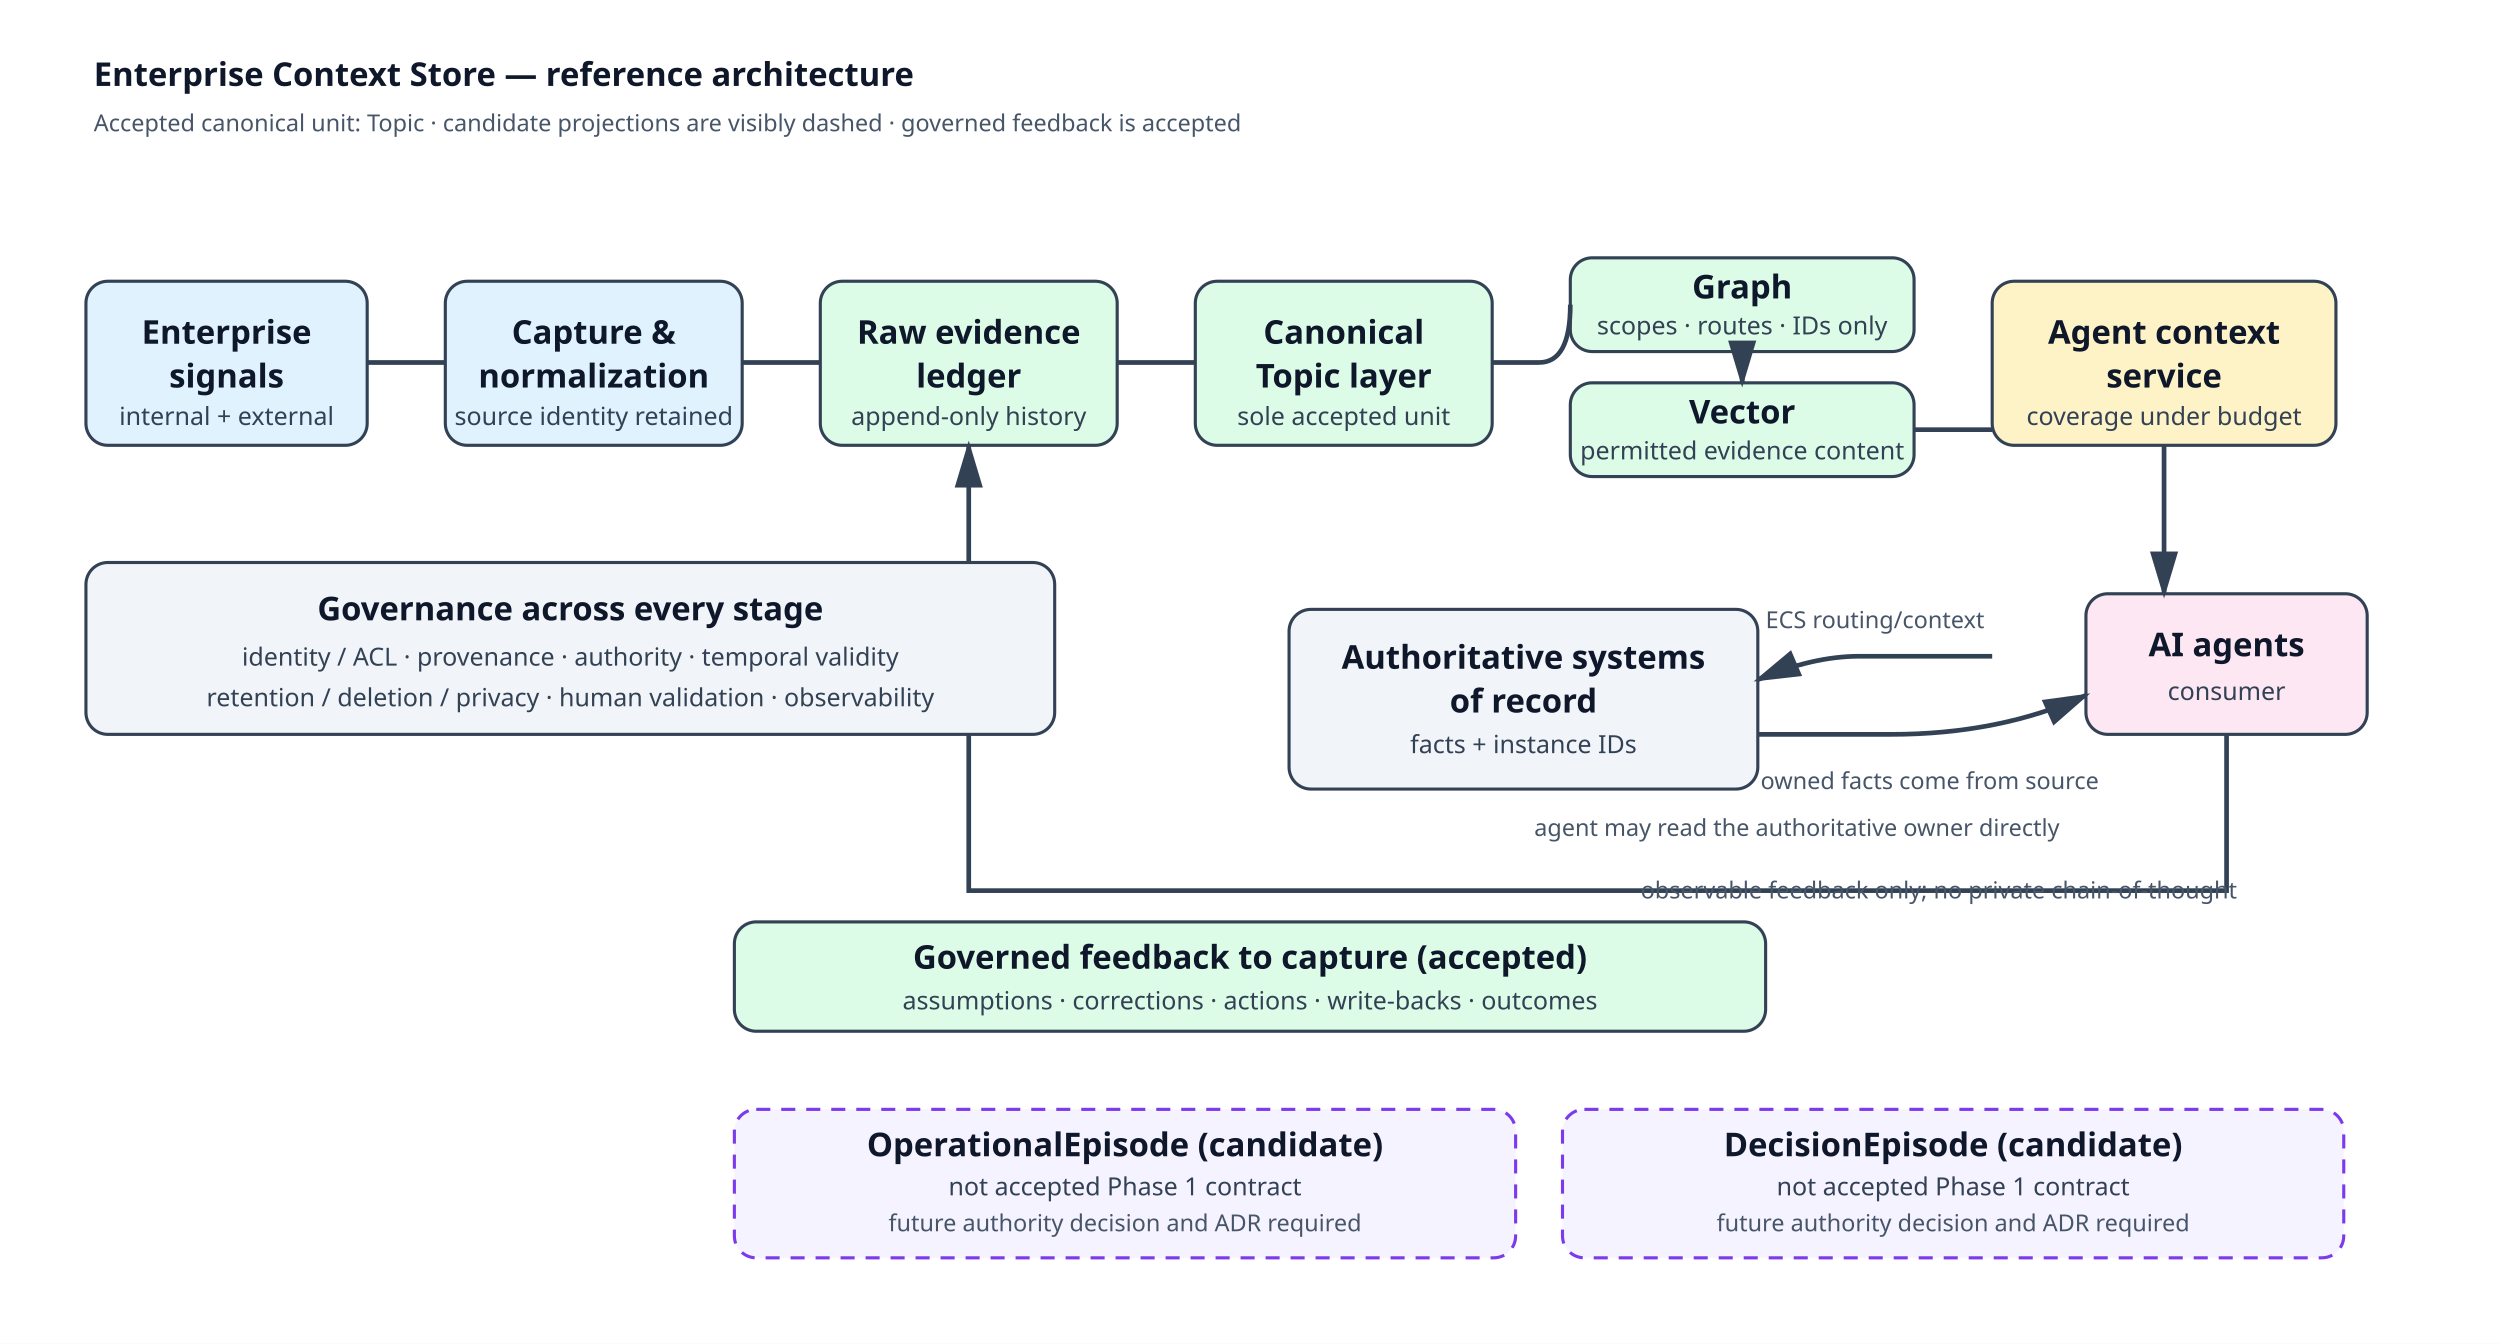
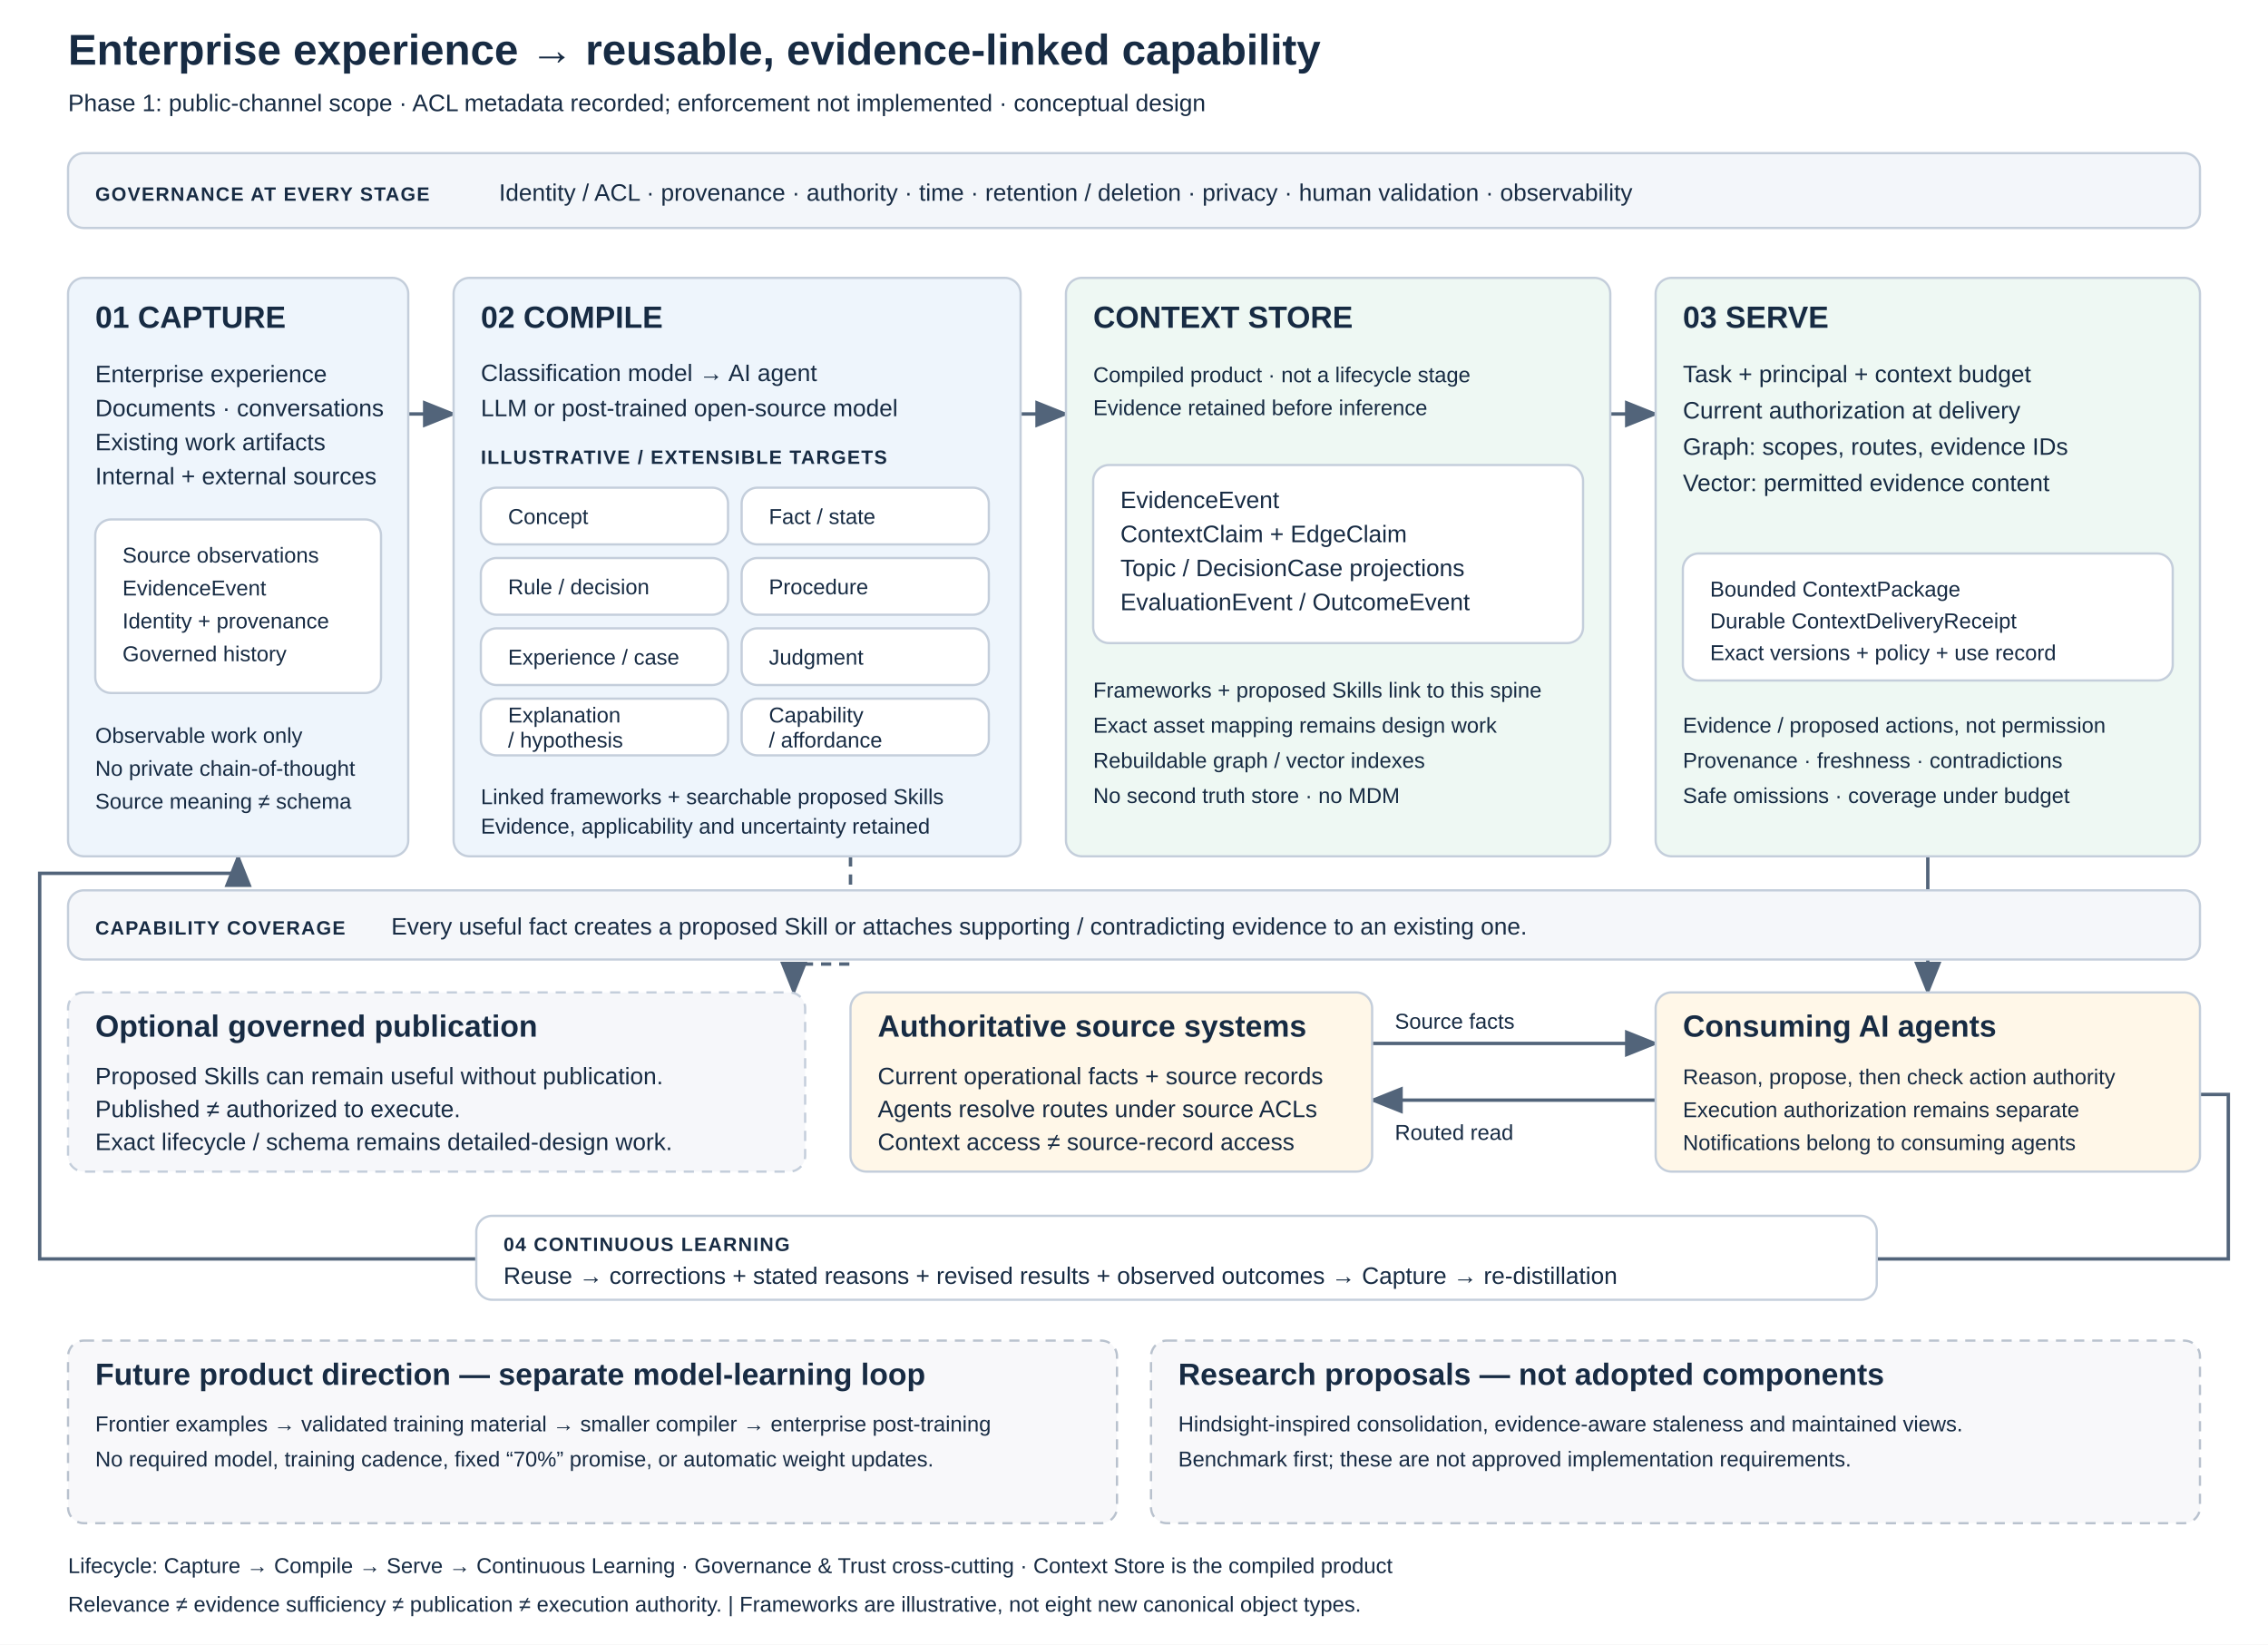
- <svg xmlns="http://www.w3.org/2000/svg" width="1600" height="860" viewBox="0 0 1600 860" role="img" aria-labelledby="title desc">
+ <svg xmlns="http://www.w3.org/2000/svg" width="2000" height="1450" viewBox="0 0 2000 1450" role="img" aria-labelledby="title desc">
  <defs>
-     <marker id="arrow" markerWidth="10" markerHeight="10" refX="9" refY="3" orient="auto" markerUnits="strokeWidth">
-       <path d="M0,0 L10,3 L0,6 Z" fill="#334155" />
+     <marker id="a" markerWidth="10" markerHeight="8" refX="9" refY="4" orient="auto">
+       <path d="M0 0 L10 4 L0 8Z" fill="#52647a" />
    </marker>
-     <marker id="arrow-dashed" markerWidth="10" markerHeight="10" refX="9" refY="3" orient="auto" markerUnits="strokeWidth">
-       <path d="M0,0 L10,3 L0,6 Z" fill="#7c3aed" />
-     </marker>
-     <style>
-       .box{stroke:#334155;stroke-width:2;rx:14} .main{fill:#e0f2fe} .store{fill:#dcfce7} .service{fill:#fef3c7} .agent{fill:#fce7f3} .authority{fill:#f1f5f9} .candidate{fill:#f5f3ff;stroke:#7c3aed;stroke-dasharray:9 7}
-       .label{font:600 21px sans-serif;fill:#0f172a} .small{font:16px sans-serif;fill:#334155} .note{font:15px sans-serif;fill:#475569} .line{stroke:#334155;stroke-width:3;fill:none;marker-end:url(#arrow)} .dashed{stroke:#7c3aed;stroke-width:2.5;stroke-dasharray:10 8;fill:none;marker-end:url(#arrow-dashed)}
-     </style>
+     <style>text{font-family:Arial,sans-serif;fill:#172b43}.title{font-size:38px;font-weight:700}.h{font-size:27px;font-weight:700}.b{font-size:21px}.s{font-size:19px}.tag{font-size:17px;font-weight:700;letter-spacing:1px}.edge{fill:none;stroke:#52647a;stroke-width:3;marker-end:url(#a)}.dash{stroke-dasharray:9 7}</style>
  </defs>
-   <rect width="1600" height="860" fill="#ffffff" />
-   <text x="60" y="55" class="label">Enterprise Context Store — reference architecture</text>
-   <text x="60" y="84" class="note">Accepted canonical unit: Topic · candidate projections are visibly dashed · governed feedback is accepted</text>
-   <rect x="55" y="180" width="180" height="105" class="box main" />
-   <text x="145" y="220" text-anchor="middle" class="label">Enterprise</text>
-   <text x="145" y="248" text-anchor="middle" class="label">signals</text>
-   <text x="145" y="272" text-anchor="middle" class="small">internal + external</text>
-   <rect x="285" y="180" width="190" height="105" class="box main" />
-   <text x="380" y="220" text-anchor="middle" class="label">Capture &amp;</text>
-   <text x="380" y="248" text-anchor="middle" class="label">normalization</text>
-   <text x="380" y="272" text-anchor="middle" class="small">source identity retained</text>
-   <rect x="525" y="180" width="190" height="105" class="box store" />
-   <text x="620" y="220" text-anchor="middle" class="label">Raw evidence</text>
-   <text x="620" y="248" text-anchor="middle" class="label">ledger</text>
-   <text x="620" y="272" text-anchor="middle" class="small">append-only history</text>
-   <rect x="765" y="180" width="190" height="105" class="box store" />
-   <text x="860" y="220" text-anchor="middle" class="label">Canonical</text>
-   <text x="860" y="248" text-anchor="middle" class="label">Topic layer</text>
-   <text x="860" y="272" text-anchor="middle" class="small">sole accepted unit</text>
-   <rect x="1005" y="165" width="220" height="60" class="box store" />
-   <text x="1115" y="191" text-anchor="middle" class="label">Graph</text>
-   <text x="1115" y="214" text-anchor="middle" class="small">scopes · routes · IDs only</text>
-   <rect x="1005" y="245" width="220" height="60" class="box store" />
-   <text x="1115" y="271" text-anchor="middle" class="label">Vector</text>
-   <text x="1115" y="294" text-anchor="middle" class="small">permitted evidence content</text>
-   <rect x="1275" y="180" width="220" height="105" class="box service" />
-   <text x="1385" y="220" text-anchor="middle" class="label">Agent context</text>
-   <text x="1385" y="248" text-anchor="middle" class="label">service</text>
-   <text x="1385" y="272" text-anchor="middle" class="small">coverage under budget</text>
-   <rect x="1335" y="380" width="180" height="90" class="box agent" />
-   <text x="1425" y="420" text-anchor="middle" class="label">AI agents</text>
-   <text x="1425" y="448" text-anchor="middle" class="small">consumer</text>
-   <path d="M235 232 H285 M475 232 H525 M715 232 H765 M955 232 H985 Q1005 232 1005 195 M1225 275 H1275 M1385 285 V380" class="line" />
-   <path d="M1115 225 V245" class="line" />
-   <rect x="825" y="390" width="300" height="115" class="box authority" />
-   <text x="975" y="428" text-anchor="middle" class="label">Authoritative systems</text>
-   <text x="975" y="456" text-anchor="middle" class="label">of record</text>
-   <text x="975" y="482" text-anchor="middle" class="small">facts + instance IDs</text>
-   <path d="M1275 420 H1190 Q1160 420 1125 435" class="line" />
-   <text x="1200" y="402" text-anchor="middle" class="note">ECS routing/context</text>
-   <path d="M1125 470 H1210 Q1280 470 1335 445" class="line" />
-   <text x="1235" y="505" text-anchor="middle" class="note">owned facts come from source</text>
-   <text x="1150" y="535" text-anchor="middle" class="note">agent may read the authoritative owner directly</text>
-   <rect x="470" y="590" width="660" height="70" class="box store" />
-   <text x="800" y="620" text-anchor="middle" class="label">Governed feedback to capture (accepted)</text>
-   <text x="800" y="646" text-anchor="middle" class="small">assumptions · corrections · actions · write-backs · outcomes</text>
-   <path d="M1425 470 V570 H620 V285" class="line" />
-   <text x="1050" y="575" class="note">observable feedback only; no private chain-of-thought</text>
-   <rect x="470" y="710" width="500" height="95" class="box candidate" />
-   <text x="720" y="740" text-anchor="middle" class="label">OperationalEpisode (candidate)</text>
-   <text x="720" y="765" text-anchor="middle" class="small">not accepted Phase 1 contract</text>
-   <text x="720" y="788" text-anchor="middle" class="note">future authority decision and ADR required</text>
-   <rect x="1000" y="710" width="500" height="95" class="box candidate" />
-   <text x="1250" y="740" text-anchor="middle" class="label">DecisionEpisode (candidate)</text>
-   <text x="1250" y="765" text-anchor="middle" class="small">not accepted Phase 1 contract</text>
-   <text x="1250" y="788" text-anchor="middle" class="note">future authority decision and ADR required</text>
-   <rect x="55" y="360" width="620" height="110" class="box authority" />
-   <text x="365" y="397" text-anchor="middle" class="label">Governance across every stage</text>
-   <text x="365" y="426" text-anchor="middle" class="small">identity / ACL · provenance · authority · temporal validity</text>
-   <text x="365" y="452" text-anchor="middle" class="small">retention / deletion / privacy · human validation · observability</text>
+   <rect width="2000" height="1450" fill="#fff" />
+   <path d="M360 365 H400" class="edge" />
+   <path d="M900 365 H940" class="edge" />
+   <path d="M1420 365 H1460" class="edge" />
+   <path d="M1700 755 V875" class="edge" />
+   <path d="M1460 970 H1210" class="edge" />
+   <path d="M1210 920 H1460" class="edge" />
+   <path d="M750 755 V850 H700 V875" class="edge dash" />
+   <path d="M1940 965 H1965 V1110 H35 V770 H210 V755" class="edge" />
+   <rect x="60" y="135" width="1880" height="66" rx="14" fill="#f3f6fa" stroke="#c4cedb" stroke-width="2" />
+   <text x="84" y="177" class="tag">GOVERNANCE AT EVERY STAGE</text>
+   <text x="440" y="177" class="b">Identity / ACL · provenance · authority · time · retention / deletion · privacy · human validation · observability</text>
+   <text x="60" y="57" class="title">Enterprise experience → reusable, evidence-linked capability</text>
+   <text x="60" y="98" class="b">Phase 1: public-channel scope · ACL metadata recorded; enforcement not implemented · conceptual design</text>
+   <rect x="60" y="245" width="300" height="510" rx="14" fill="#eef5fc" stroke="#c4cedb" stroke-width="2" />
+   <text x="84" y="289" class="h">01  CAPTURE</text>
+   <text x="84" y="337" class="b">Enterprise experience</text>
+   <text x="84" y="367" class="b">Documents · conversations</text>
+   <text x="84" y="397" class="b">Existing work artifacts</text>
+   <text x="84" y="427" class="b">Internal + external sources</text>
+   <rect x="84" y="458" width="252" height="153" rx="14" fill="#fff" stroke="#c4cedb" stroke-width="2" />
+   <text x="108" y="496" class="s">Source observations</text>
+   <text x="108" y="525" class="s">EvidenceEvent</text>
+   <text x="108" y="554" class="s">Identity + provenance</text>
+   <text x="108" y="583" class="s">Governed history</text>
+   <text x="84" y="655" class="s">Observable work only</text>
+   <text x="84" y="684" class="s">No private chain-of-thought</text>
+   <text x="84" y="713" class="s">Source meaning ≠ schema</text>
+   <rect x="400" y="245" width="500" height="510" rx="14" fill="#eef5fc" stroke="#c4cedb" stroke-width="2" />
+   <text x="424" y="289" class="h">02  COMPILE</text>
+   <text x="424" y="336" class="b">Classification model → AI agent</text>
+   <text x="424" y="367" class="b">LLM or post-trained open-source model</text>
+   <text x="424" y="409" class="tag">ILLUSTRATIVE / EXTENSIBLE TARGETS</text>
+   <rect x="424" y="430" width="218" height="50" rx="14" fill="#fff" stroke="#c4cedb" stroke-width="2" />
+   <text x="448" y="462" class="s">Concept</text>
+   <rect x="654" y="430" width="218" height="50" rx="14" fill="#fff" stroke="#c4cedb" stroke-width="2" />
+   <text x="678" y="462" class="s">Fact / state</text>
+   <rect x="424" y="492" width="218" height="50" rx="14" fill="#fff" stroke="#c4cedb" stroke-width="2" />
+   <text x="448" y="524" class="s">Rule / decision</text>
+   <rect x="654" y="492" width="218" height="50" rx="14" fill="#fff" stroke="#c4cedb" stroke-width="2" />
+   <text x="678" y="524" class="s">Procedure</text>
+   <rect x="424" y="554" width="218" height="50" rx="14" fill="#fff" stroke="#c4cedb" stroke-width="2" />
+   <text x="448" y="586" class="s">Experience / case</text>
+   <rect x="654" y="554" width="218" height="50" rx="14" fill="#fff" stroke="#c4cedb" stroke-width="2" />
+   <text x="678" y="586" class="s">Judgment</text>
+   <rect x="424" y="616" width="218" height="50" rx="14" fill="#fff" stroke="#c4cedb" stroke-width="2" />
+   <text x="448" y="637" class="s">Explanation</text>
+   <text x="448" y="659" class="s">/ hypothesis</text>
+   <rect x="654" y="616" width="218" height="50" rx="14" fill="#fff" stroke="#c4cedb" stroke-width="2" />
+   <text x="678" y="637" class="s">Capability</text>
+   <text x="678" y="659" class="s">/ affordance</text>
+   <text x="424" y="709" class="s">Linked frameworks + searchable proposed Skills</text>
+   <text x="424" y="735" class="s">Evidence, applicability and uncertainty retained</text>
+   <rect x="940" y="245" width="480" height="510" rx="14" fill="#eef8f3" stroke="#c4cedb" stroke-width="2" />
+   <text x="964" y="289" class="h">CONTEXT STORE</text>
+   <text x="964" y="337" class="s">Compiled product · not a lifecycle stage</text>
+   <text x="964" y="366" class="s">Evidence retained before inference</text>
+   <rect x="964" y="410" width="432" height="157" rx="14" fill="#fff" stroke="#c4cedb" stroke-width="2" />
+   <text x="988" y="448" class="b">EvidenceEvent</text>
+   <text x="988" y="478" class="b">ContextClaim + EdgeClaim</text>
+   <text x="988" y="508" class="b">Topic / DecisionCase projections</text>
+   <text x="988" y="538" class="b">EvaluationEvent / OutcomeEvent</text>
+   <text x="964" y="615" class="s">Frameworks + proposed Skills link to this spine</text>
+   <text x="964" y="646" class="s">Exact asset mapping remains design work</text>
+   <text x="964" y="677" class="s">Rebuildable graph / vector indexes</text>
+   <text x="964" y="708" class="s">No second truth store · no MDM</text>
+   <rect x="1460" y="245" width="480" height="510" rx="14" fill="#eef8f3" stroke="#c4cedb" stroke-width="2" />
+   <text x="1484" y="289" class="h">03  SERVE</text>
+   <text x="1484" y="337" class="b">Task + principal + context budget</text>
+   <text x="1484" y="369" class="b">Current authorization at delivery</text>
+   <text x="1484" y="401" class="b">Graph: scopes, routes, evidence IDs</text>
+   <text x="1484" y="433" class="b">Vector: permitted evidence content</text>
+   <rect x="1484" y="488" width="432" height="112" rx="14" fill="#fff" stroke="#c4cedb" stroke-width="2" />
+   <text x="1508" y="526" class="s">Bounded ContextPackage</text>
+   <text x="1508" y="554" class="s">Durable ContextDeliveryReceipt</text>
+   <text x="1508" y="582" class="s">Exact versions + policy + use record</text>
+   <text x="1484" y="646" class="s">Evidence / proposed actions, not permission</text>
+   <text x="1484" y="677" class="s">Provenance · freshness · contradictions</text>
+   <text x="1484" y="708" class="s">Safe omissions · coverage under budget</text>
+   <rect x="60" y="785" width="1880" height="61" rx="14" fill="#f5f7fa" stroke="#c4cedb" stroke-width="2" />
+   <text x="84" y="824" class="tag">CAPABILITY COVERAGE</text>
+   <text x="345" y="824" class="b">Every useful fact creates a proposed Skill or attaches supporting / contradicting evidence to an existing one.</text>
+   <rect x="60" y="875" width="650" height="158" rx="14" fill="#f6f7fa" stroke="#c4cedb" stroke-width="2" stroke-dasharray="9 7" />
+   <text x="84" y="914" class="h">Optional governed publication</text>
+   <text x="84" y="956" class="b">Proposed Skills can remain useful without publication.</text>
+   <text x="84" y="985" class="b">Published ≠ authorized to execute.</text>
+   <text x="84" y="1014" class="b">Exact lifecycle / schema remains detailed-design work.</text>
+   <rect x="750" y="875" width="460" height="158" rx="14" fill="#fff7e8" stroke="#c4cedb" stroke-width="2" />
+   <text x="774" y="914" class="h">Authoritative source systems</text>
+   <text x="774" y="956" class="b">Current operational facts + source records</text>
+   <text x="774" y="985" class="b">Agents resolve routes under source ACLs</text>
+   <text x="774" y="1014" class="b">Context access ≠ source-record access</text>
+   <rect x="1460" y="875" width="480" height="158" rx="14" fill="#fff7e8" stroke="#c4cedb" stroke-width="2" />
+   <text x="1484" y="914" class="h">Consuming AI agents</text>
+   <text x="1484" y="956" class="s">Reason, propose, then check action authority</text>
+   <text x="1484" y="985" class="s">Execution authorization remains separate</text>
+   <text x="1484" y="1014" class="s">Notifications belong to consuming agents</text>
+   <text x="1230" y="907" class="s">Source facts</text>
+   <text x="1230" y="1005" class="s">Routed read</text>
+   <rect x="420" y="1072" width="1235" height="74" rx="14" fill="#fff" stroke="#c4cedb" stroke-width="2" />
+   <text x="444" y="1103" class="tag">04  CONTINUOUS LEARNING</text>
+   <text x="444" y="1132" class="b">Reuse → corrections + stated reasons + revised results + observed outcomes → Capture → re-distillation</text>
+   <rect x="60" y="1182" width="925" height="161" rx="14" fill="#f8f8fa" stroke="#b9c2ce" stroke-width="2" stroke-dasharray="9 7" />
+   <text x="84" y="1221" class="h">Future product direction — separate model-learning loop</text>
+   <text x="84" y="1262" class="s">Frontier examples → validated training material → smaller compiler → enterprise post-training</text>
+   <text x="84" y="1293" class="s">No required model, training cadence, fixed “70%” promise, or automatic weight updates.</text>
+   <rect x="1015" y="1182" width="925" height="161" rx="14" fill="#f8f8fa" stroke="#b9c2ce" stroke-width="2" stroke-dasharray="9 7" />
+   <text x="1039" y="1221" class="h">Research proposals — not adopted components</text>
+   <text x="1039" y="1262" class="s">Hindsight-inspired consolidation, evidence-aware staleness and maintained views.</text>
+   <text x="1039" y="1293" class="s">Benchmark first; these are not approved implementation requirements.</text>
+   <text x="60" y="1387" class="s">Lifecycle: Capture → Compile → Serve → Continuous Learning · Governance &amp; Trust cross-cutting · Context Store is the compiled product</text>
+   <text x="60" y="1421" class="s">Relevance ≠ evidence sufficiency ≠ publication ≠ execution authority.  |  Frameworks are illustrative, not eight new canonical object types.</text>
</svg>
